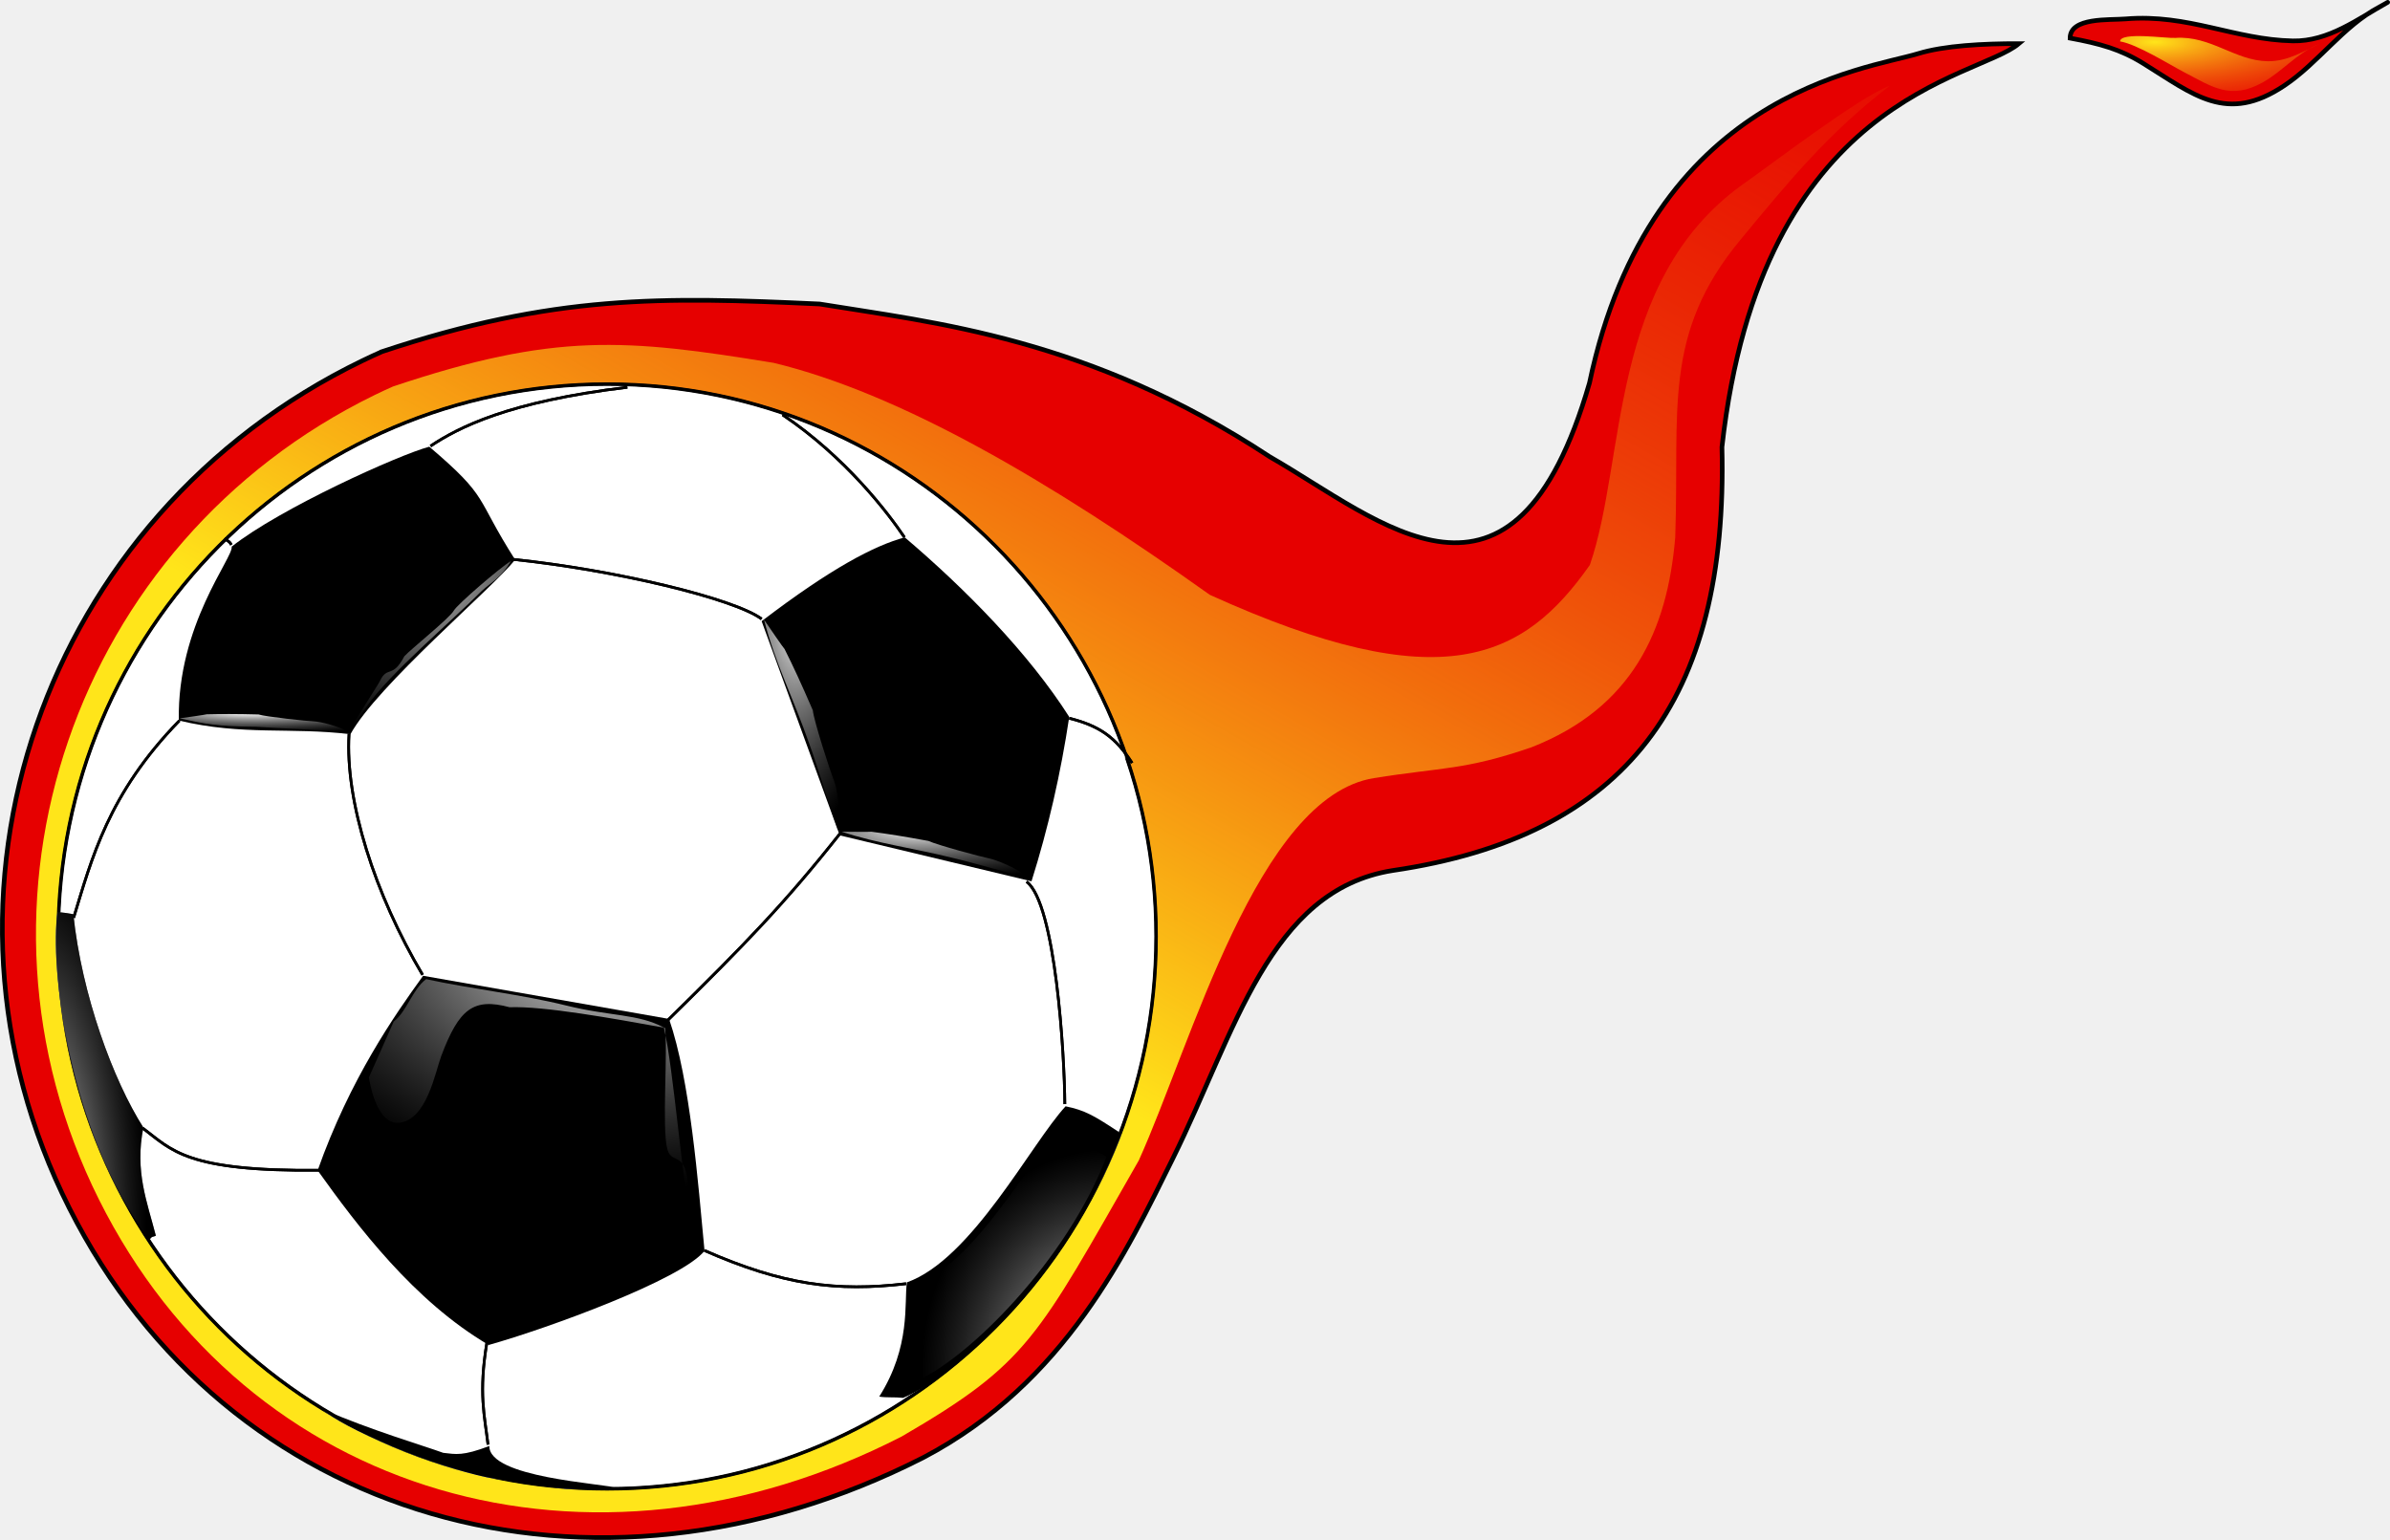
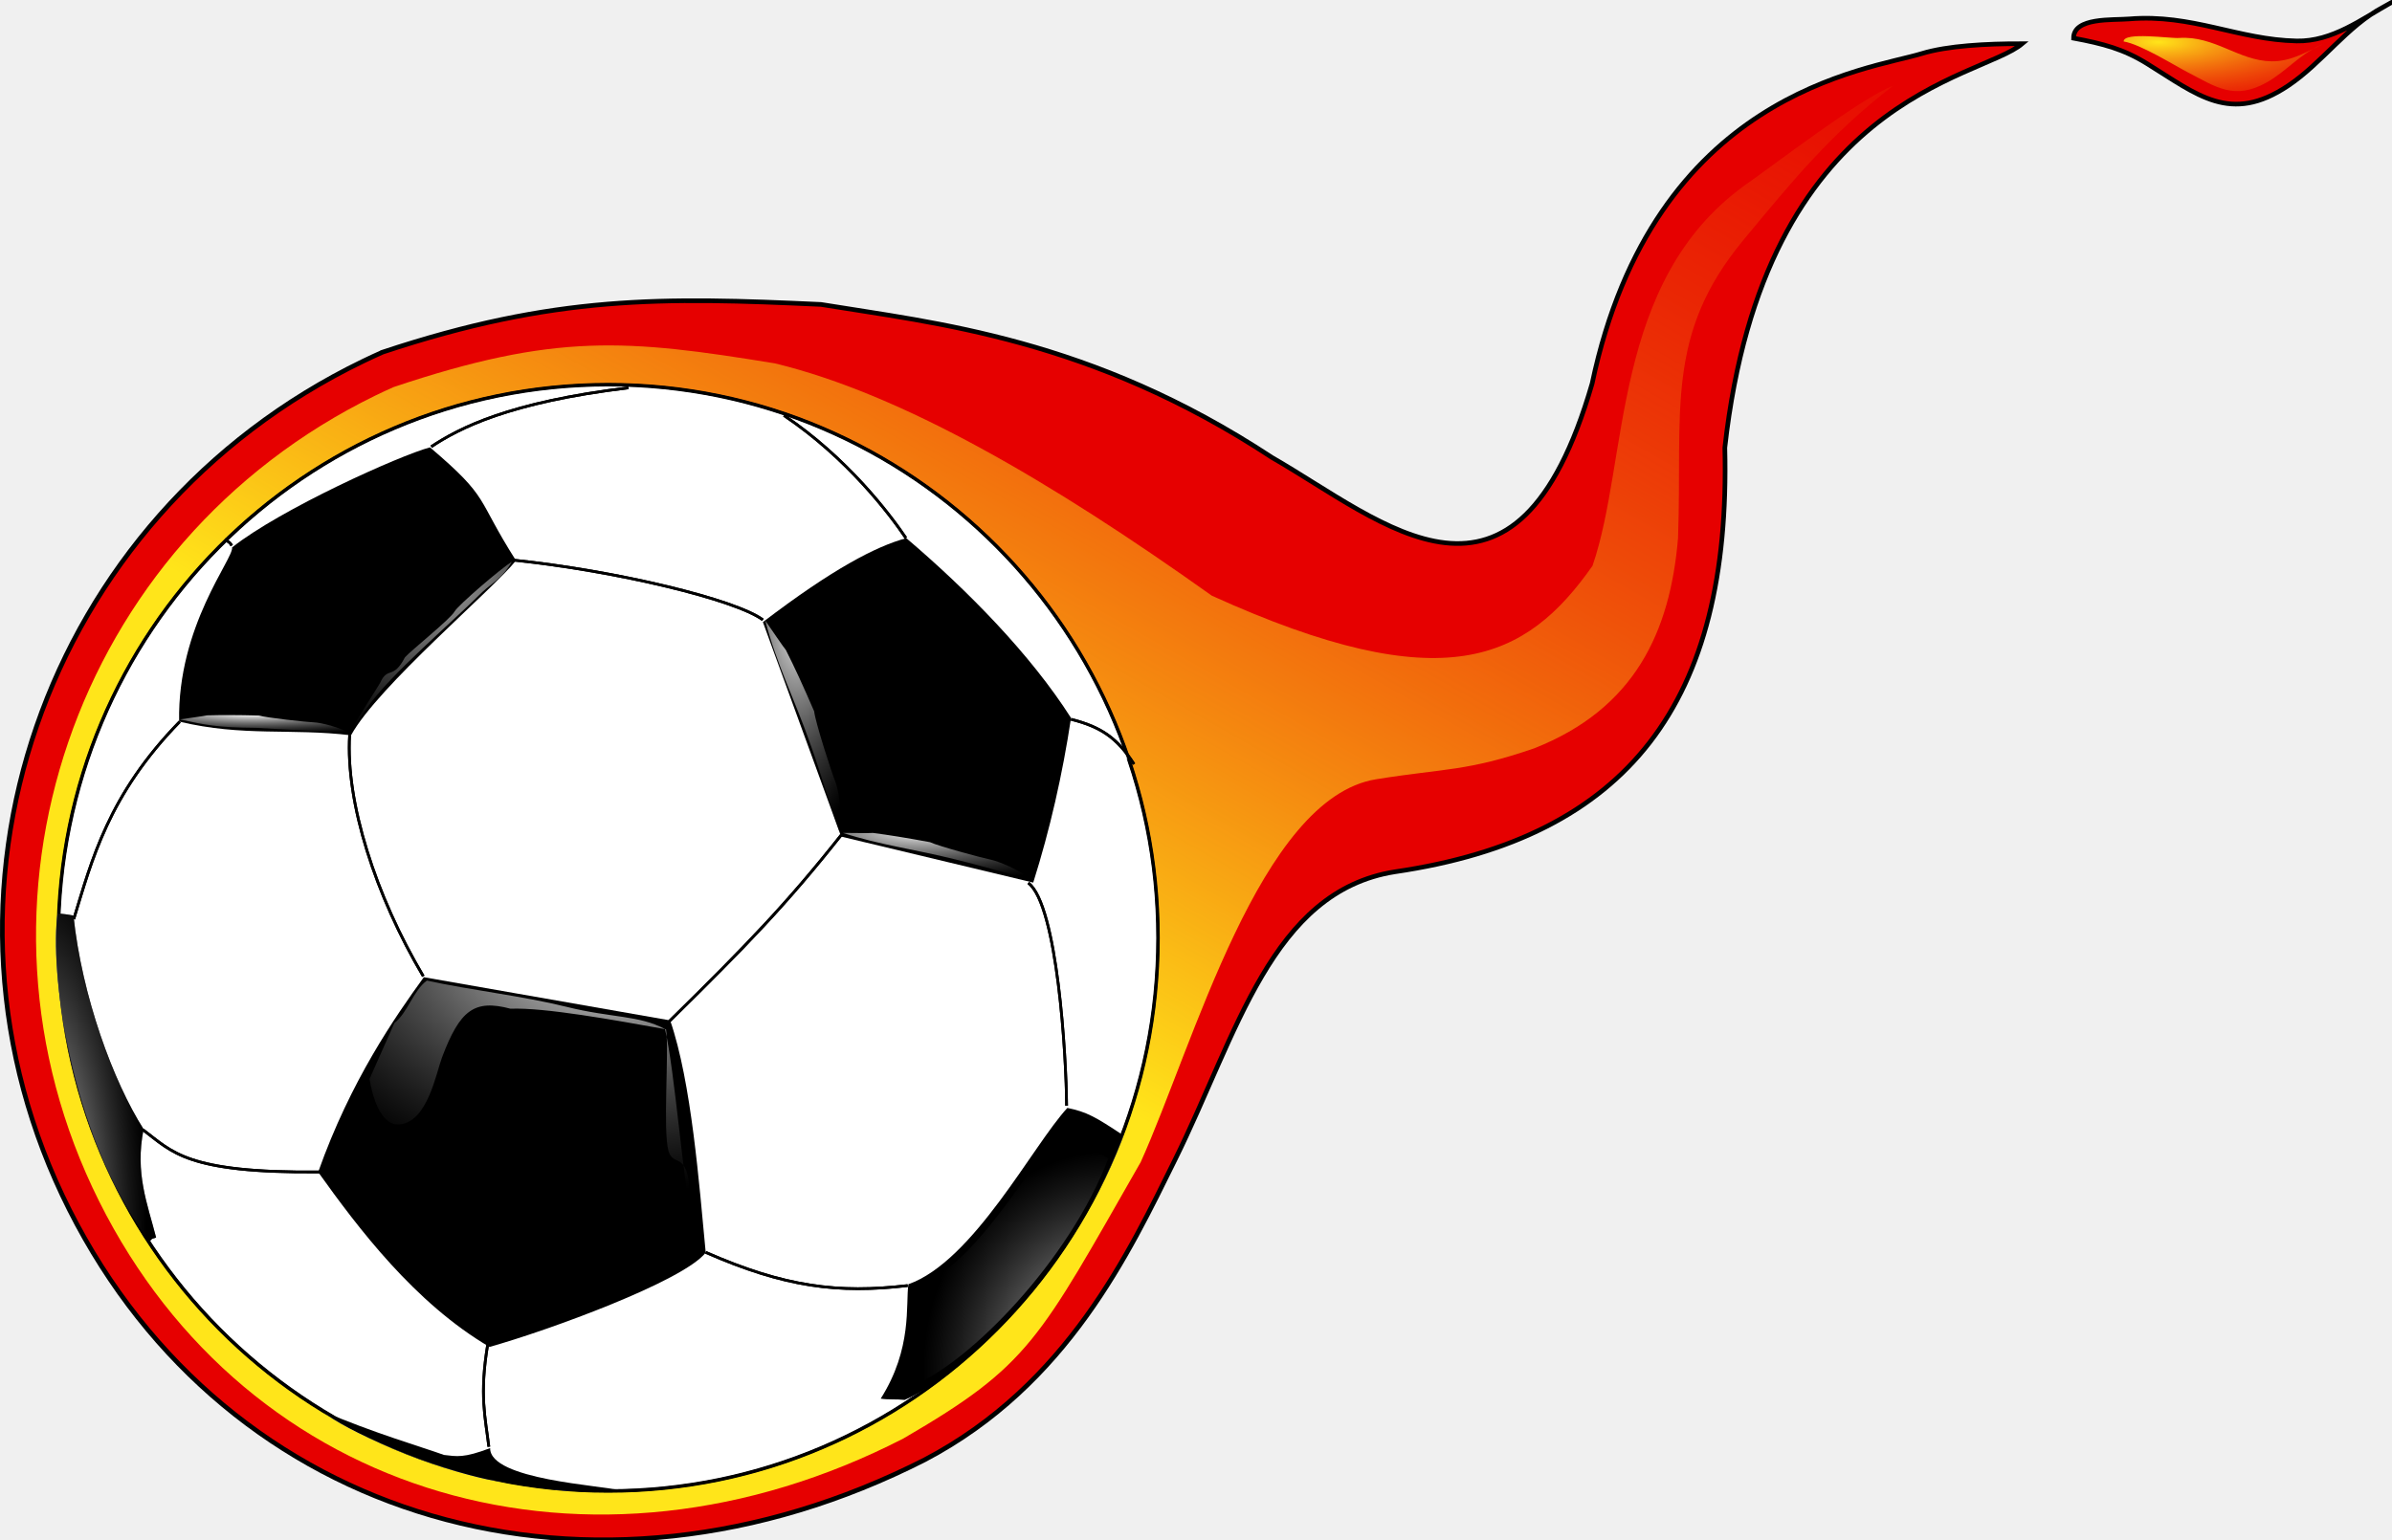
- <svg xmlns="http://www.w3.org/2000/svg" xmlns:xlink="http://www.w3.org/1999/xlink" id="svg636" space="preserve" height="416.6" width="646.54" version="1.0">
+ <svg xmlns="http://www.w3.org/2000/svg" xmlns:xlink="http://www.w3.org/1999/xlink" id="svg636" space="preserve" height="416" width="646" viewBox="0 0 646 416" version="1.0">
  <defs id="defs638">
    <linearGradient id="linearGradient684">
      <stop id="stop685" stop-color="#ffe51a" offset="0" />
      <stop id="stop686" stop-color="#e60000" stop-opacity="0" offset="1" />
    </linearGradient>
    <linearGradient id="linearGradient649">
      <stop id="stop650" stop-color="#fff" offset="0" />
      <stop id="stop651" stop-opacity=".478" offset="1" />
    </linearGradient>
    <linearGradient id="linearGradient652" y2="-99.033" xlink:href="#linearGradient684" gradientUnits="userSpaceOnUse" y1="487.92" gradientTransform="matrix(.74158 0 0 .57072 -32.248 -32.443)" x2="757.45" x1="324.95" />
    <radialGradient id="radialGradient653" xlink:href="#linearGradient649" gradientUnits="userSpaceOnUse" cy="622.33" cx="314.37" gradientTransform="scale(1.1992 .83391)" r="129.41" />
    <radialGradient id="radialGradient654" xlink:href="#linearGradient649" gradientUnits="userSpaceOnUse" cy="2006.8" cx="77.703" gradientTransform="scale(3.0057 .3327)" r="25.949" />
    <radialGradient id="radialGradient875" xlink:href="#linearGradient649" gradientUnits="userSpaceOnUse" cy="873.31" cx="636.95" gradientTransform="scale(.92866 1.0768)" r="84.825" />
    <radialGradient id="radialGradient877" xlink:href="#linearGradient649" gradientUnits="userSpaceOnUse" cy="353.91" cx="248.86" gradientTransform="scale(.55186 1.8121)" r="82.693" />
    <radialGradient id="radialGradient683" xlink:href="#linearGradient684" gradientUnits="userSpaceOnUse" cy="128.83" cx="494.39" gradientTransform="matrix(1.2442 0 0 .34018 -32.248 -32.443)" r="72.5" />
    <radialGradient id="radialGradient2444" xlink:href="#linearGradient649" gradientUnits="userSpaceOnUse" cy="1441.1" cx="254.26" gradientTransform="scale(2.0126 .49686)" r="42.647" />
    <radialGradient id="radialGradient2446" xlink:href="#linearGradient649" gradientUnits="userSpaceOnUse" cy="373.53" cx="769.31" gradientTransform="scale(.59821 1.6716)" r="57.688" />
    <radialGradient id="radialGradient2448" xlink:href="#linearGradient649" gradientUnits="userSpaceOnUse" cy="585.32" cx="310.92" gradientTransform="scale(.9741 1.0266)" r="75.703" />
  </defs>
  <path id="path681" d="m103.32 95.131c46.51-15.445 75.77-14.863 118.39-12.889 30.82 5.054 72.81 9.091 121.78 41.328 30.12 17.28 65.93 50.89 86.49-19.95 16.59-78.736 74.66-84.754 88.96-89.13 7.02-2.15 17.52-2.701 27.2-2.687-11.57 9.767-69.67 13.863-80.32 109.14 1.71 68.7-26.03 105.33-89.12 114.57-33.39 5.32-42.56 43.86-59.42 77.89-12.29 24.81-28.96 60.7-67.53 80.94-89.65 45.62-188.24 17.23-231-67.51-42.764-84.74-7.267-187.38 79.285-229.25 1.844-0.89 3.415-1.617 5.285-2.449z" fill-rule="evenodd" stroke="#000" stroke-width="1.25" fill="#e60000" />
  <path id="path688" d="m106.29 104.57c43.73-14.667 62.93-12.951 103-6.406 34.09 8.246 74.32 31.646 117.98 62.756 62.88 28.55 84.93 17.39 102.82-8.08 9.89-28.65 4.95-76.667 41.16-102.82 7.36-5.081 31.65-23.814 39.99-26.836-16.95 13.066-27.56 26.164-40.43 41.697-21.21 25.601-16.42 46.119-17.63 80.509-2.13 25.25-11.64 46.06-38.88 56.78-18.21 6.26-23.98 5.34-42.64 8.34-31.4 5.06-49.34 71.91-63.59 103.42-27.61 48.25-29.86 54.77-64.11 74.68-84.29 43.3-176.99 16.35-217.19-64.09-40.206-80.45-6.831-177.88 74.54-217.63 1.74-0.84 3.21-1.54 4.98-2.32z" stroke-width=".836" fill="url(#linearGradient652)" />
  <g id="g878" transform="matrix(.65057 0 0 .65057 -84.294 -241.44)">
    <g id="g655" fill-rule="evenodd" transform="translate(7.5 240)" fill="#fff">
      <path id="path656" d="m606.62 519.9a210.72 210.72 0 1 1 -421.45 0 210.72 210.72 0 1 1 421.45 0z" transform="matrix(1.0832 0 0 1.09 -54.301 -46.148)" stroke="#000" stroke-width="1pt" />
      <path id="path657" d="m438.77 389.44c28.75-21.95 46.97-31.5 59.53-34.85 25.31 21.53 51.45 48.09 68.38 74.65-3.55 23.63-8.78 46.42-15.69 68.37-26.58-6.36-53.16-12.73-79.74-19.1-10.82-29.69-21.65-59.38-32.48-89.07z" />
      <path id="path658" d="m300.57 316.88c25.3 21.53 18.77 20.44 35.7 47-9.42 11.9-57.38 52.29-68.48 72.57-24.9-3.02-44.78 0.67-71.36-5.7-0.77-39.74 22.75-67.76 21.98-72.31 20.11-15.92 69.59-38.21 82.16-41.56z" />
      <path id="path659" d="m400.27 554.84c8.84 25.58 12.07 68.2 14.76 96.43-9.42 11.9-65.25 32.28-89.75 39.16-31.08-18.26-54.61-49.48-71.13-72.6 13.47-38.07 32.06-64.64 43.86-80.93 34.09 5.98 68.17 11.96 102.26 17.94z" />
      <path id="path660" d="m181.68 600.01c-3.67 18.3 1.63 31.02 5.19 44.97-1.02 0.59-1.84 0.07-2.67 1.91-34.26-46.46-41.4-114.25-38.22-136.5 2.49 0.23 4.09 0.46 6.58 0.91 3.54 33.59 16.49 68.87 29.12 88.71z" />
      <path id="path661" d="m588.4 602.59c-18.14 49.58-64.87 98.96-90.79 109.84-3.6-0.41-6.84-0.01-9.94-0.53 13.23-20.88 10.3-39 11.5-47.51 27.02-9.57 51.69-57.76 65.99-73.21 8.01 1.64 11.6 3.67 23.24 11.41z" />
      <path id="path662" d="m357.49 750.27c-3.61-0.4-29.8-4.27-32.9-4.78-23.42-4.96-60.23-20.49-68.66-28.45 20.73 8.95 41.51 15 50.45 18.24 5.34 0.6 8.08 1.38 19.16-2.84-0.18 13.21 46.84 15.46 54.06 17.59-5.37 1.11-7.67-0.08-22.11 0.24z" />
      <path id="path663" d="m267.21 436.3c-1.73 28.02 10.77 66.8 30.58 100.2" stroke="#000" stroke-width="1.125" />
      <path id="path664" d="m438.76 388.51c-11.3-8.39-60.56-20.34-103.62-24.81" stroke="#000" stroke-width="1.125" />
      <path id="path665" d="m399.93 555.2c32.09-31.55 48.64-48.64 71.39-77.38" stroke="#000" stroke-width="1.125" />
      <path id="path666" d="m415.01 651.15c32.82 14.41 54.88 17.17 83.88 13.8" stroke="#000" stroke-width="1.125" />
      <path id="path667" d="m324.57 689.15c-3.58 21.4-1 30.64 0.43 42.71" stroke="#000" stroke-width="1.125" />
      <path id="path668" d="m254.84 617.77c-55.52 0.54-61.31-8.43-73.4-17.5" stroke="#000" stroke-width="1.125" />
      <path id="path669" d="m196.66 430.81c-29.66 30.41-36.48 57.57-43.97 81.96" stroke="#000" stroke-width="1.125" />
      <path id="path670" d="m215.37 355.1c2.36 1.54 2.07 1.3 2.91 2.57" stroke="#000" stroke-width="1.125" />
      <path id="path671" d="m447.49 303.62c26.19 17.58 43.92 40.92 50.64 50.91" stroke="#000" stroke-width="1.125" />
      <path id="path672" d="m564.84 590.27c-0.1-20.33-3.81-83.43-15.9-92.5" stroke="#000" stroke-width="1.125" />
      <path id="path673" d="m592.82 448.41c-6.76-10.52-13.28-15.38-26.14-18.61" stroke="#000" stroke-width="1.125" />
      <path id="path674" d="m382.94 292.16c-49.62 5.99-70.19 16.72-81.85 24.45" stroke="#000" stroke-width="1.125" />
    </g>
    <path id="path641" d="m606.62 519.9a210.72 210.72 0 1 1 -421.45 0 210.72 210.72 0 1 1 421.45 0z" transform="matrix(1.0832 0 0 1.09 -46.801 193.85)" stroke="#000" fill="none" />
    <path id="path607" d="m438.77 389.44c28.75-21.95 46.97-31.5 59.53-34.85 25.31 21.53 51.45 48.09 68.38 74.65-3.55 23.63-8.78 46.42-15.69 68.37-26.58-6.36-53.16-12.73-79.74-19.1-10.82-29.69-21.65-59.38-32.48-89.07z" fill-rule="evenodd" transform="translate(7.5 240)" />
    <path id="path608" d="m300.57 316.88c25.3 21.53 18.77 20.44 35.7 47-9.42 11.9-57.38 52.29-68.48 72.57-24.9-3.02-44.78 0.67-71.36-5.7-0.77-39.74 22.75-67.76 21.98-72.31 20.11-15.92 69.59-38.21 82.16-41.56z" fill-rule="evenodd" transform="translate(7.5 240)" />
    <path id="path609" d="m400.27 554.84c8.84 25.58 12.07 68.2 14.76 96.43-9.42 11.9-65.25 32.28-89.75 39.16-31.08-18.26-54.61-49.48-71.13-72.6 13.47-38.07 32.06-64.64 43.86-80.93 34.09 5.98 68.17 11.96 102.26 17.94z" fill-rule="evenodd" transform="translate(7.5 240)" />
    <path id="path610" d="m181.68 600.01c-3.67 18.3 1.63 31.02 5.19 44.97-1.02 0.59-1.84 0.07-2.67 1.91-34.26-46.46-41.4-114.25-38.22-136.5 2.49 0.23 4.09 0.46 6.58 0.91 3.54 33.59 16.49 68.87 29.12 88.71z" fill-rule="evenodd" transform="translate(7.5 240)" />
    <path id="path611" d="m588.4 602.59c-18.14 49.58-64.87 98.96-90.79 109.84-3.6-0.41-6.84-0.01-9.94-0.53 13.23-20.88 10.3-39 11.5-47.51 27.02-9.57 51.69-57.76 65.99-73.21 8.01 1.64 11.6 3.67 23.24 11.41z" fill-rule="evenodd" transform="translate(7.5 240)" />
    <path id="path612" d="m357.49 750.27c-3.61-0.4-29.8-4.27-32.9-4.78-23.42-4.96-60.23-20.49-68.66-28.45 20.73 8.95 41.51 15 50.45 18.24 5.34 0.6 8.08 1.38 19.16-2.84-0.18 13.21 46.84 15.46 54.06 17.59-5.37 1.11-7.67-0.08-22.11 0.24z" fill-rule="evenodd" transform="translate(7.5 240)" />
    <path id="path613" d="m267.21 436.3c-1.73 28.02 10.77 66.8 30.58 100.2" transform="translate(7.5 240)" stroke="#000" stroke-width="1.125" fill="none" />
    <path id="path614" d="m438.76 388.51c-11.3-8.39-60.56-20.34-103.62-24.81" transform="translate(7.5 240)" stroke="#000" stroke-width="1.125" fill="none" />
    <path id="path615" d="m399.93 555.2c32.09-31.55 48.64-48.64 71.39-77.38" transform="translate(7.5 240)" stroke="#000" stroke-width="1.125" fill="none" />
    <path id="path616" d="m415.01 651.15c32.82 14.41 54.88 17.17 83.88 13.8" transform="translate(7.5 240)" stroke="#000" stroke-width="1.125" fill="none" />
    <path id="path617" d="m324.57 689.15c-3.58 21.4-1 30.64 0.43 42.71" transform="translate(7.5 240)" stroke="#000" stroke-width="1.125" fill="none" />
    <path id="path618" d="m254.84 617.77c-55.52 0.54-61.31-8.43-73.4-17.5" transform="translate(7.5 240)" stroke="#000" stroke-width="1.125" fill="none" />
    <path id="path619" d="m196.66 430.81c-29.66 30.41-36.48 57.57-43.97 81.96" transform="translate(7.5 240)" stroke="#000" stroke-width="1.125" fill="none" />
    <path id="path620" d="m215.37 355.1c2.36 1.54 2.07 1.3 2.91 2.57" transform="translate(7.5 240)" stroke="#000" stroke-width="1.125" fill="none" />
    <path id="path621" d="m447.49 303.62c26.19 17.58 43.92 40.92 50.64 50.91" transform="translate(7.5 240)" stroke="#000" stroke-width="1.125" fill="none" />
    <path id="path622" d="m564.84 590.27c-0.1-20.33-3.81-83.43-15.9-92.5" transform="translate(7.5 240)" stroke="#000" stroke-width="1.125" fill="none" />
    <path id="path623" d="m592.82 448.41c-6.76-10.52-13.28-15.38-26.14-18.61" transform="translate(7.5 240)" stroke="#000" stroke-width="1.125" fill="none" />
    <path id="path624" d="m382.94 292.16c-49.62 5.99-70.19 16.72-81.85 24.45" transform="translate(7.5 240)" stroke="#000" stroke-width="1.125" fill="none" />
    <path id="path646" d="m288 598.03c11.6-1.17 15.05-21.14 17.58-27.87 7.41-19.65 13.41-24.16 28.38-20.18 14.33-0.53 42.98 4.67 64.6 8.56 1.34 9.02-1.4 41.69 1.02 50.54 2.01 7.36 9.06-1.47 8.78 21.64-2.35-6.11-6.22-55.23-10.23-72.3-10.98-5.82-22.05-4.54-40.77-9.19-18.47-4.58-39.52-6.88-58.09-10.93-5.68 4.18-8.1 13.58-13.47 17.59l-10.33 23.25s2.67 19.88 12.53 18.89z" fill-rule="evenodd" transform="translate(7.5 240)" stroke-width="1.25" fill="url(#radialGradient653)" />
    <path id="path717" d="m479.48 716.98c15.54 5.08 29.26 6.68 46.58 10.99 8.27 1.93 23.52 6.41 31.27 8.23-4.4-3.89-13.57-7.52-16.22-8.04-3.33-0.65-21.98-5.67-25.47-7.33-10.15-1.86-16.9-2.95-23.73-3.84-0.48 0.12-9.61 0.02-12.43-0.01z" fill-rule="evenodd" fill="url(#radialGradient2444)" />
    <path id="path718" d="m447.25 628.79c4.64 18.16 12.19 32.56 18.97 52.03 3.4 9.23 8.56 26.77 11.72 35.43 1.61-6.55-0.38-17.62-1.58-20.52-1.52-3.64-8.37-24.83-8.8-29.21-4.77-11.03-8.12-18.29-11.77-25.52-0.47-0.39-6.64-9.43-8.54-12.21z" fill-rule="evenodd" fill="url(#radialGradient2446)" />
    <path id="path719" d="m282.11 664.87c9.13-13.35 35.56-35.72 47.7-47.93 4.28-3.94 8.2-5.54 12.23-12.53-4.41 2.62-22.45 18.17-23.75 20.61-1.63 3.06-18.18 16.29-20.61 19.04-4.89 9.4-7.11 3.77-10.14 10.28-0.07 0.53-11.39 17.71-12.38 20.55l6.95-10.02z" fill-rule="evenodd" fill="url(#radialGradient2448)" />
    <path id="path720" d="m204.25 669.86c10.48 2.28 15.54 3.38 31.61 3.5 7.52 0.54 32.09 1.43 39.13 2.52-4.02-2.78-12.37-4.68-14.77-4.76-3.02-0.11-19.98-1.92-23.15-2.88-9.22-0.23-15.35-0.24-21.55-0.08-0.43 0.17-8.71 1.34-11.27 1.7z" fill-rule="evenodd" fill="url(#radialGradient654)" />
    <path id="path874" d="m589.65 852.19c-16.11 42.43-57.63 84.68-80.65 93.99-3.2-0.35-6.08-0.01-8.83-0.45 11.76-17.87 9.15-33.38 10.21-40.66 24.01-8.19 45.92-49.42 58.63-62.64 7.11 1.41 10.3 3.14 20.64 9.76z" fill-rule="evenodd" fill="url(#radialGradient875)" />
    <path id="path876" d="m181.68 600.01c-3.67 18.3 1.63 31.02 5.19 44.97-1.02 0.59-1.84 0.07-2.67 1.91-34.26-46.46-41.4-114.25-38.22-136.5 2.49 0.23 4.09 0.46 6.58 0.91 3.54 33.59 16.49 68.87 29.12 88.71z" fill-rule="evenodd" transform="translate(7.5 240)" fill="url(#radialGradient877)" />
  </g>
  <path id="path678" d="m560 10.314c0-5.699 10.61-4.83 15.02-5.199 16.95-1.417 29.47 5.635 45.23 5.953 9.63 0.194 17.59-5.931 25.52-10.364 0.71-0.4-1.42 0.826-2.14 1.207-9.73 5.118-16.47 15.095-25.7 21.259-15.6 10.416-24.43 2.473-38.15-6.017-6.25-3.866-11.76-5.345-19.78-6.839z" fill-rule="evenodd" stroke="#000" stroke-width="1.25" fill="#e60000" />
  <path id="path682" d="m573.52 11.207c0-2.691 12.48-0.779 14.96-0.953 9.54-0.669 16.09 6.164 24.96 6.315 5.43 0.091 9.91-2.801 14.37-4.894 0.4-0.188-0.8 0.39-1.21 0.57-5.47 2.417-9.26 7.127-14.46 10.037-8.78 4.918-13.76 1.168-21.48-2.84-3.52-1.826-12.63-7.53-17.14-8.235z" fill-rule="evenodd" stroke-width=".516" fill="url(#radialGradient683)" />
</svg>
